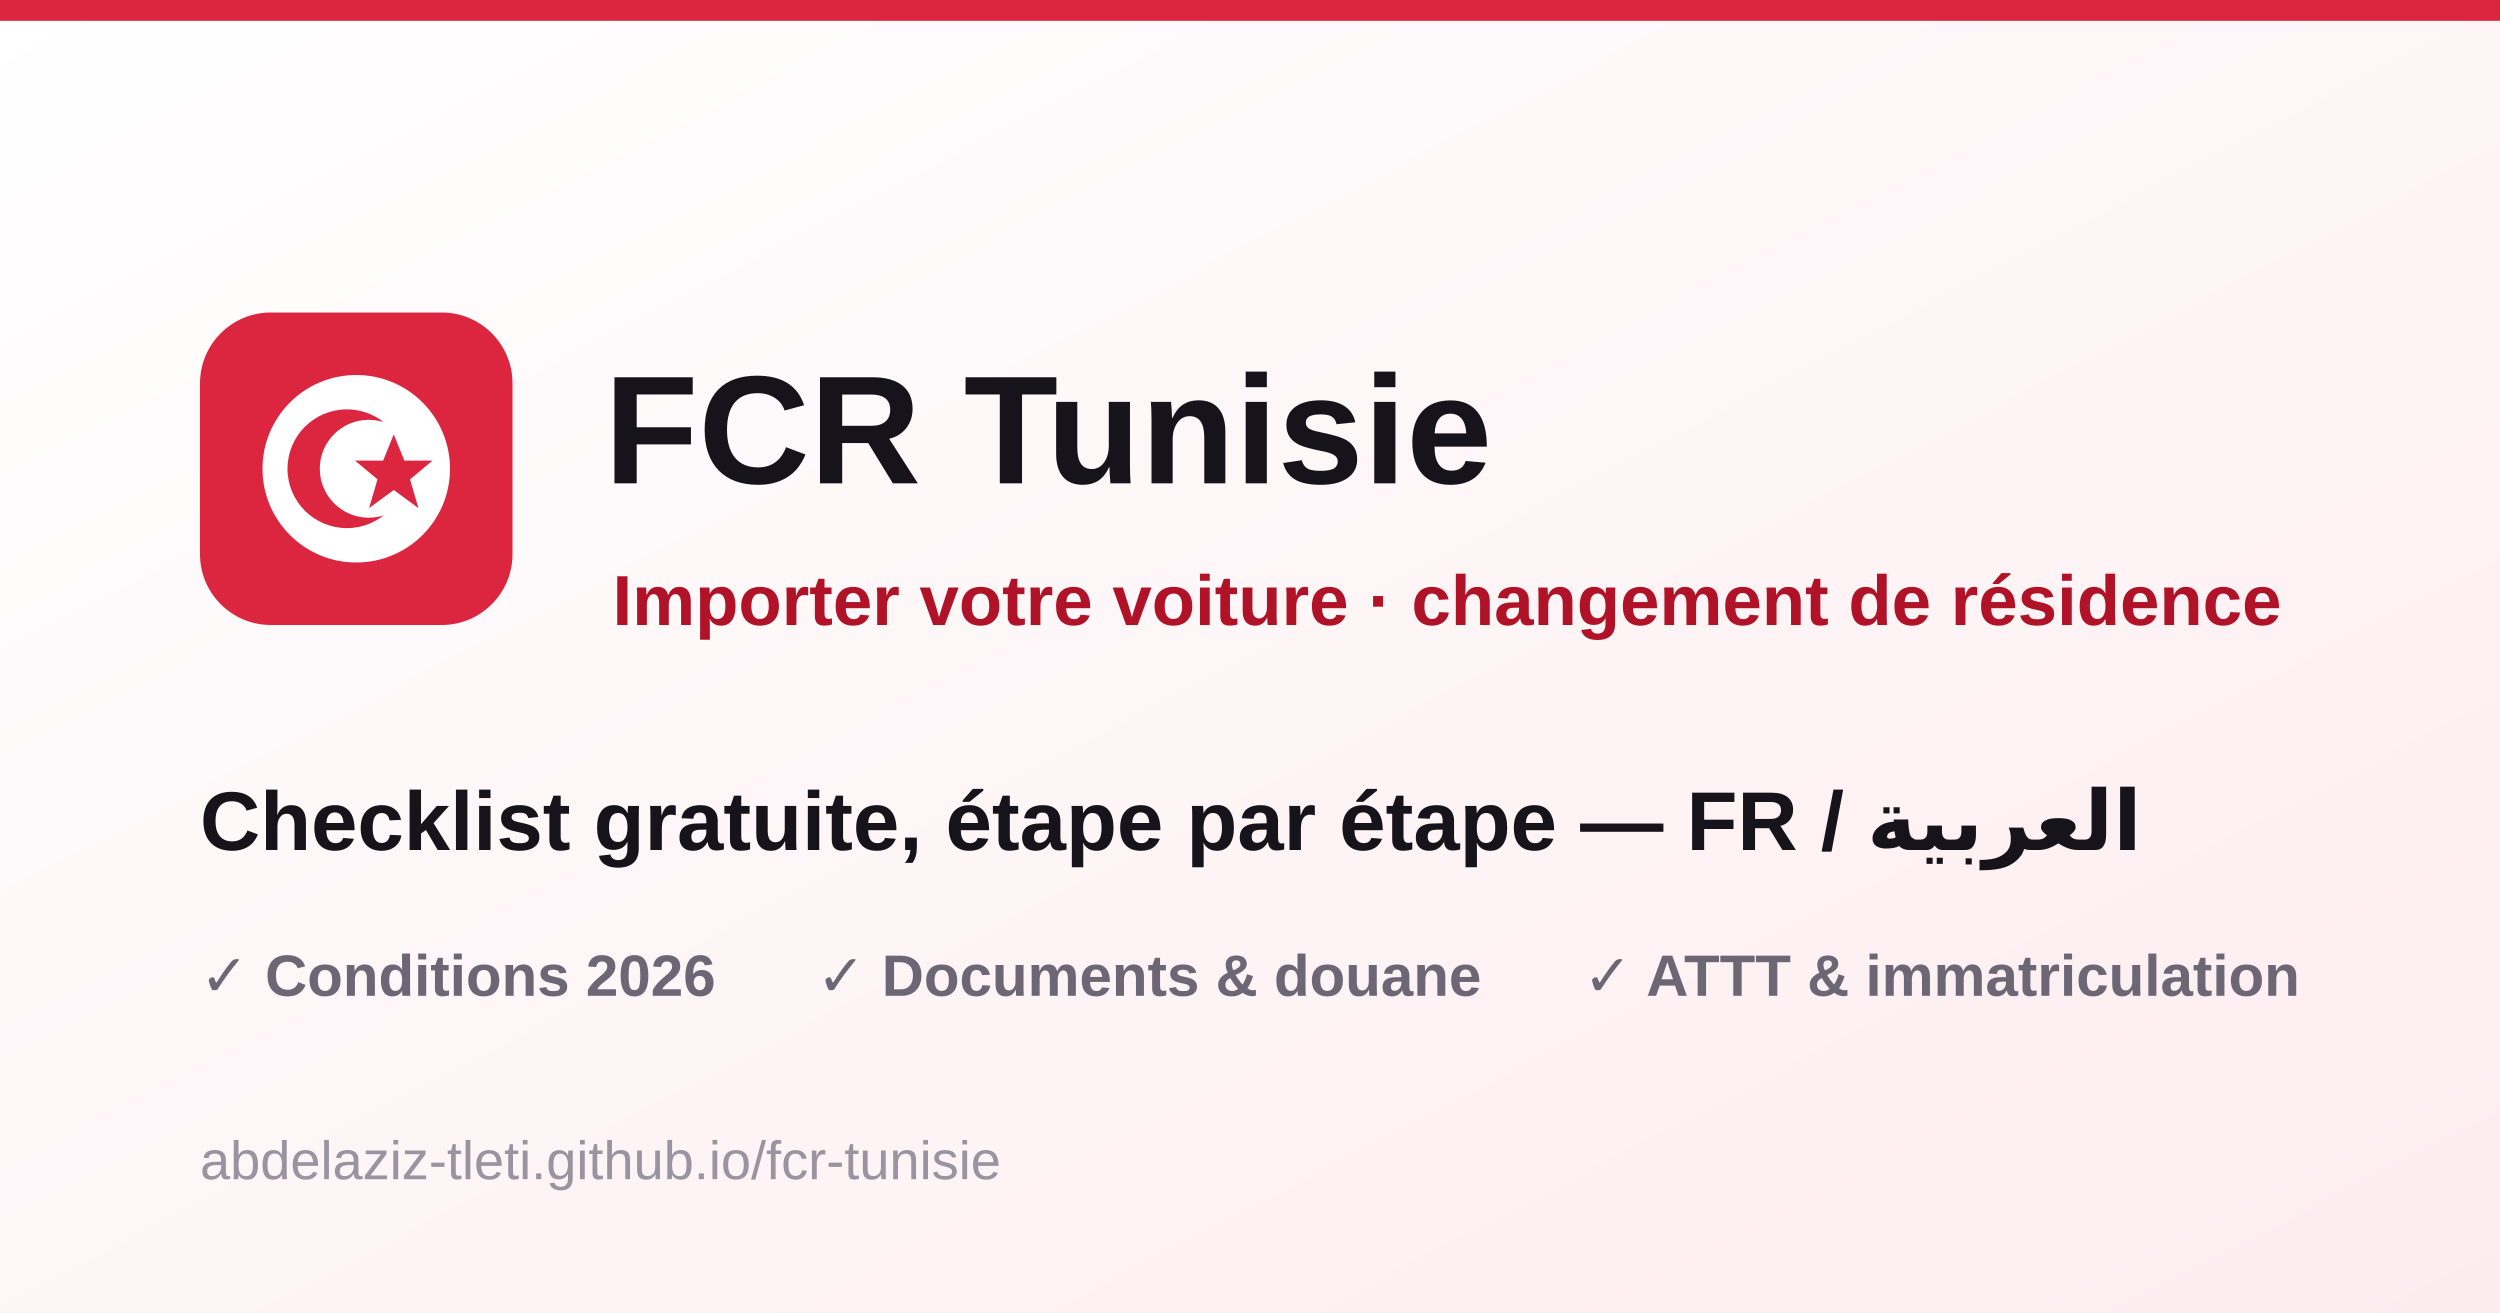
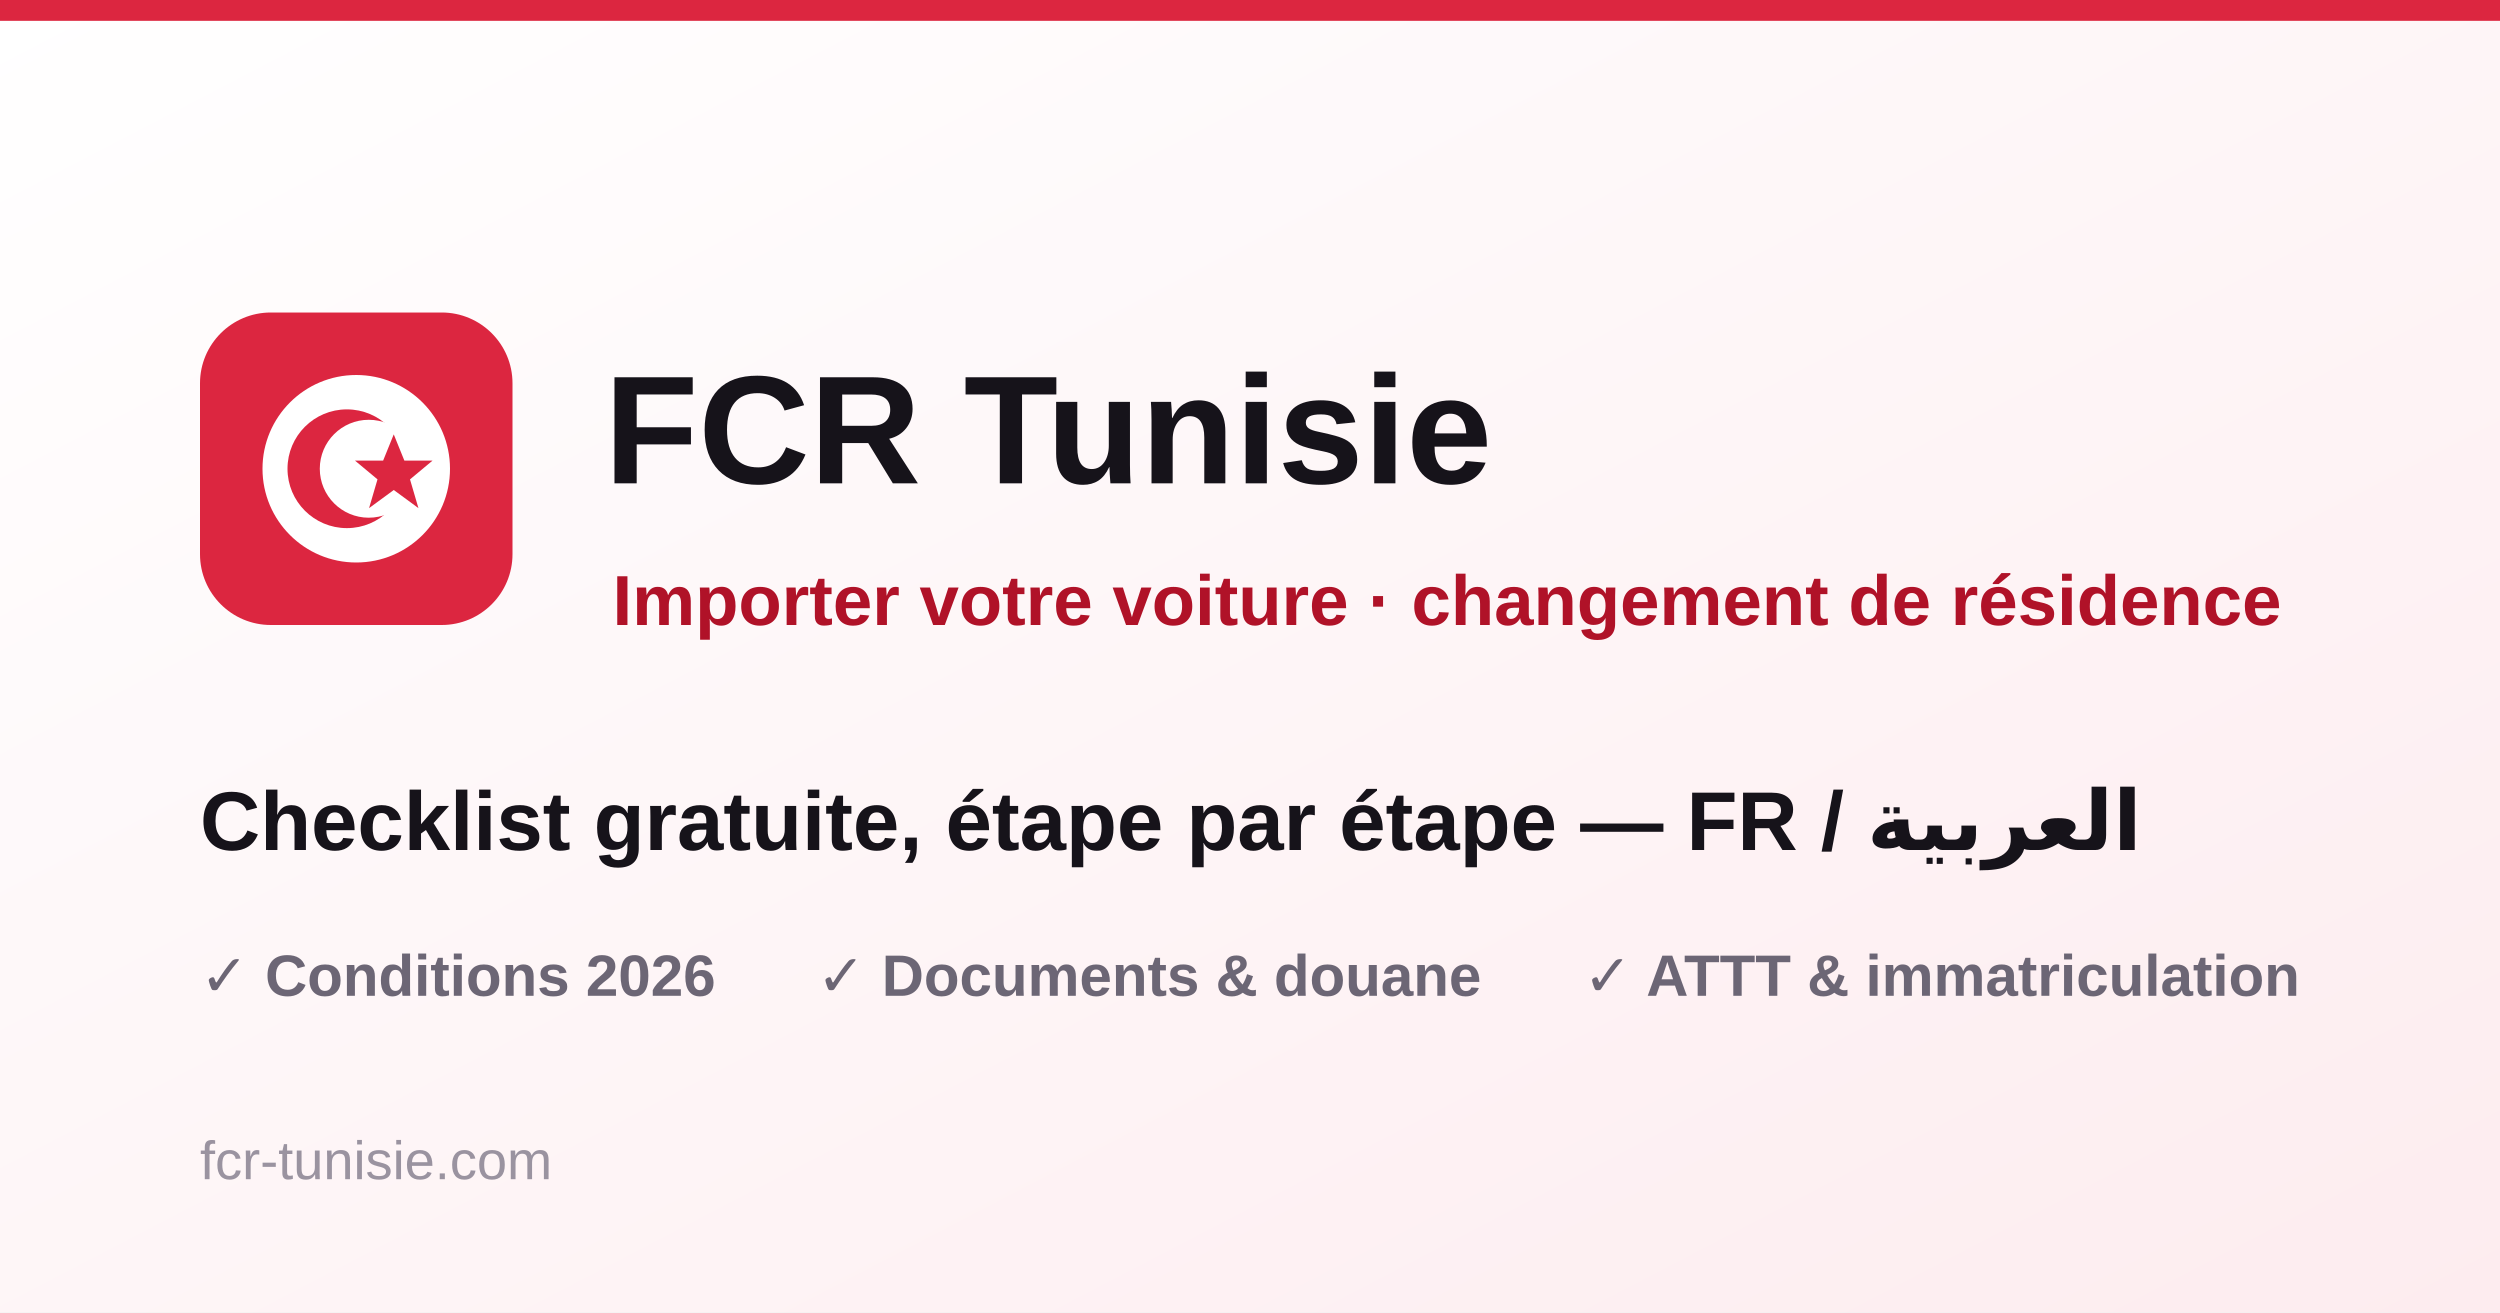
<svg xmlns="http://www.w3.org/2000/svg" viewBox="0 0 1200 630" width="1200" height="630">
  <defs>
    <linearGradient id="bg" x1="0" y1="0" x2="1" y2="1">
      <stop offset="0" stop-color="#ffffff" />
      <stop offset="1" stop-color="#fdecef" />
    </linearGradient>
  </defs>
  <rect width="1200" height="630" fill="url(#bg)" />
  <rect x="0" y="0" width="1200" height="10" fill="#dc2640" />
  <g transform="translate(96,150)">
    <rect width="150" height="150" rx="34" fill="#dc2640" />
    <circle cx="75" cy="75" r="45" fill="#ffffff" />
    <circle cx="70.5" cy="75" r="28.5" fill="#dc2640" />
    <circle cx="81" cy="75" r="23.5" fill="#ffffff" />
    <path d="M93 58.5 l5.1 12.6 13.5 0 -10.8 9 4.05 13.8 -11.85-8.7 -11.85 8.7 4.05-13.8 -10.8-9 13.5 0z" fill="#dc2640" />
  </g>
  <text x="290" y="232" font-family="Segoe UI, Arial, sans-serif" font-size="74" font-weight="800" fill="#16131a">FCR Tunisie</text>
  <text x="294" y="300" font-family="Segoe UI, Arial, sans-serif" font-size="34" font-weight="600" fill="#b01228">Importer votre voiture · changement de résidence</text>
  <text x="96" y="408" font-family="Segoe UI, Arial, sans-serif" font-size="40" font-weight="700" fill="#16131a">Checklist gratuite, étape par étape — FR / العربية</text>
  <g font-family="Segoe UI, Arial, sans-serif" font-size="28" font-weight="600" fill="#6c6675">
    <text x="96" y="478">✓ Conditions 2026</text>
    <text x="392" y="478">✓ Documents &amp; douane</text>
    <text x="760" y="478">✓ ATTT &amp; immatriculation</text>
  </g>
-   <text x="96" y="566" font-family="Segoe UI, Arial, sans-serif" font-size="26" fill="#9a93a0">abdelaziz-tleti.github.io/fcr-tunisie</text>
+   <text x="96" y="566" font-family="Segoe UI, Arial, sans-serif" font-size="26" fill="#9a93a0">fcr-tunisie.com</text>
</svg>
